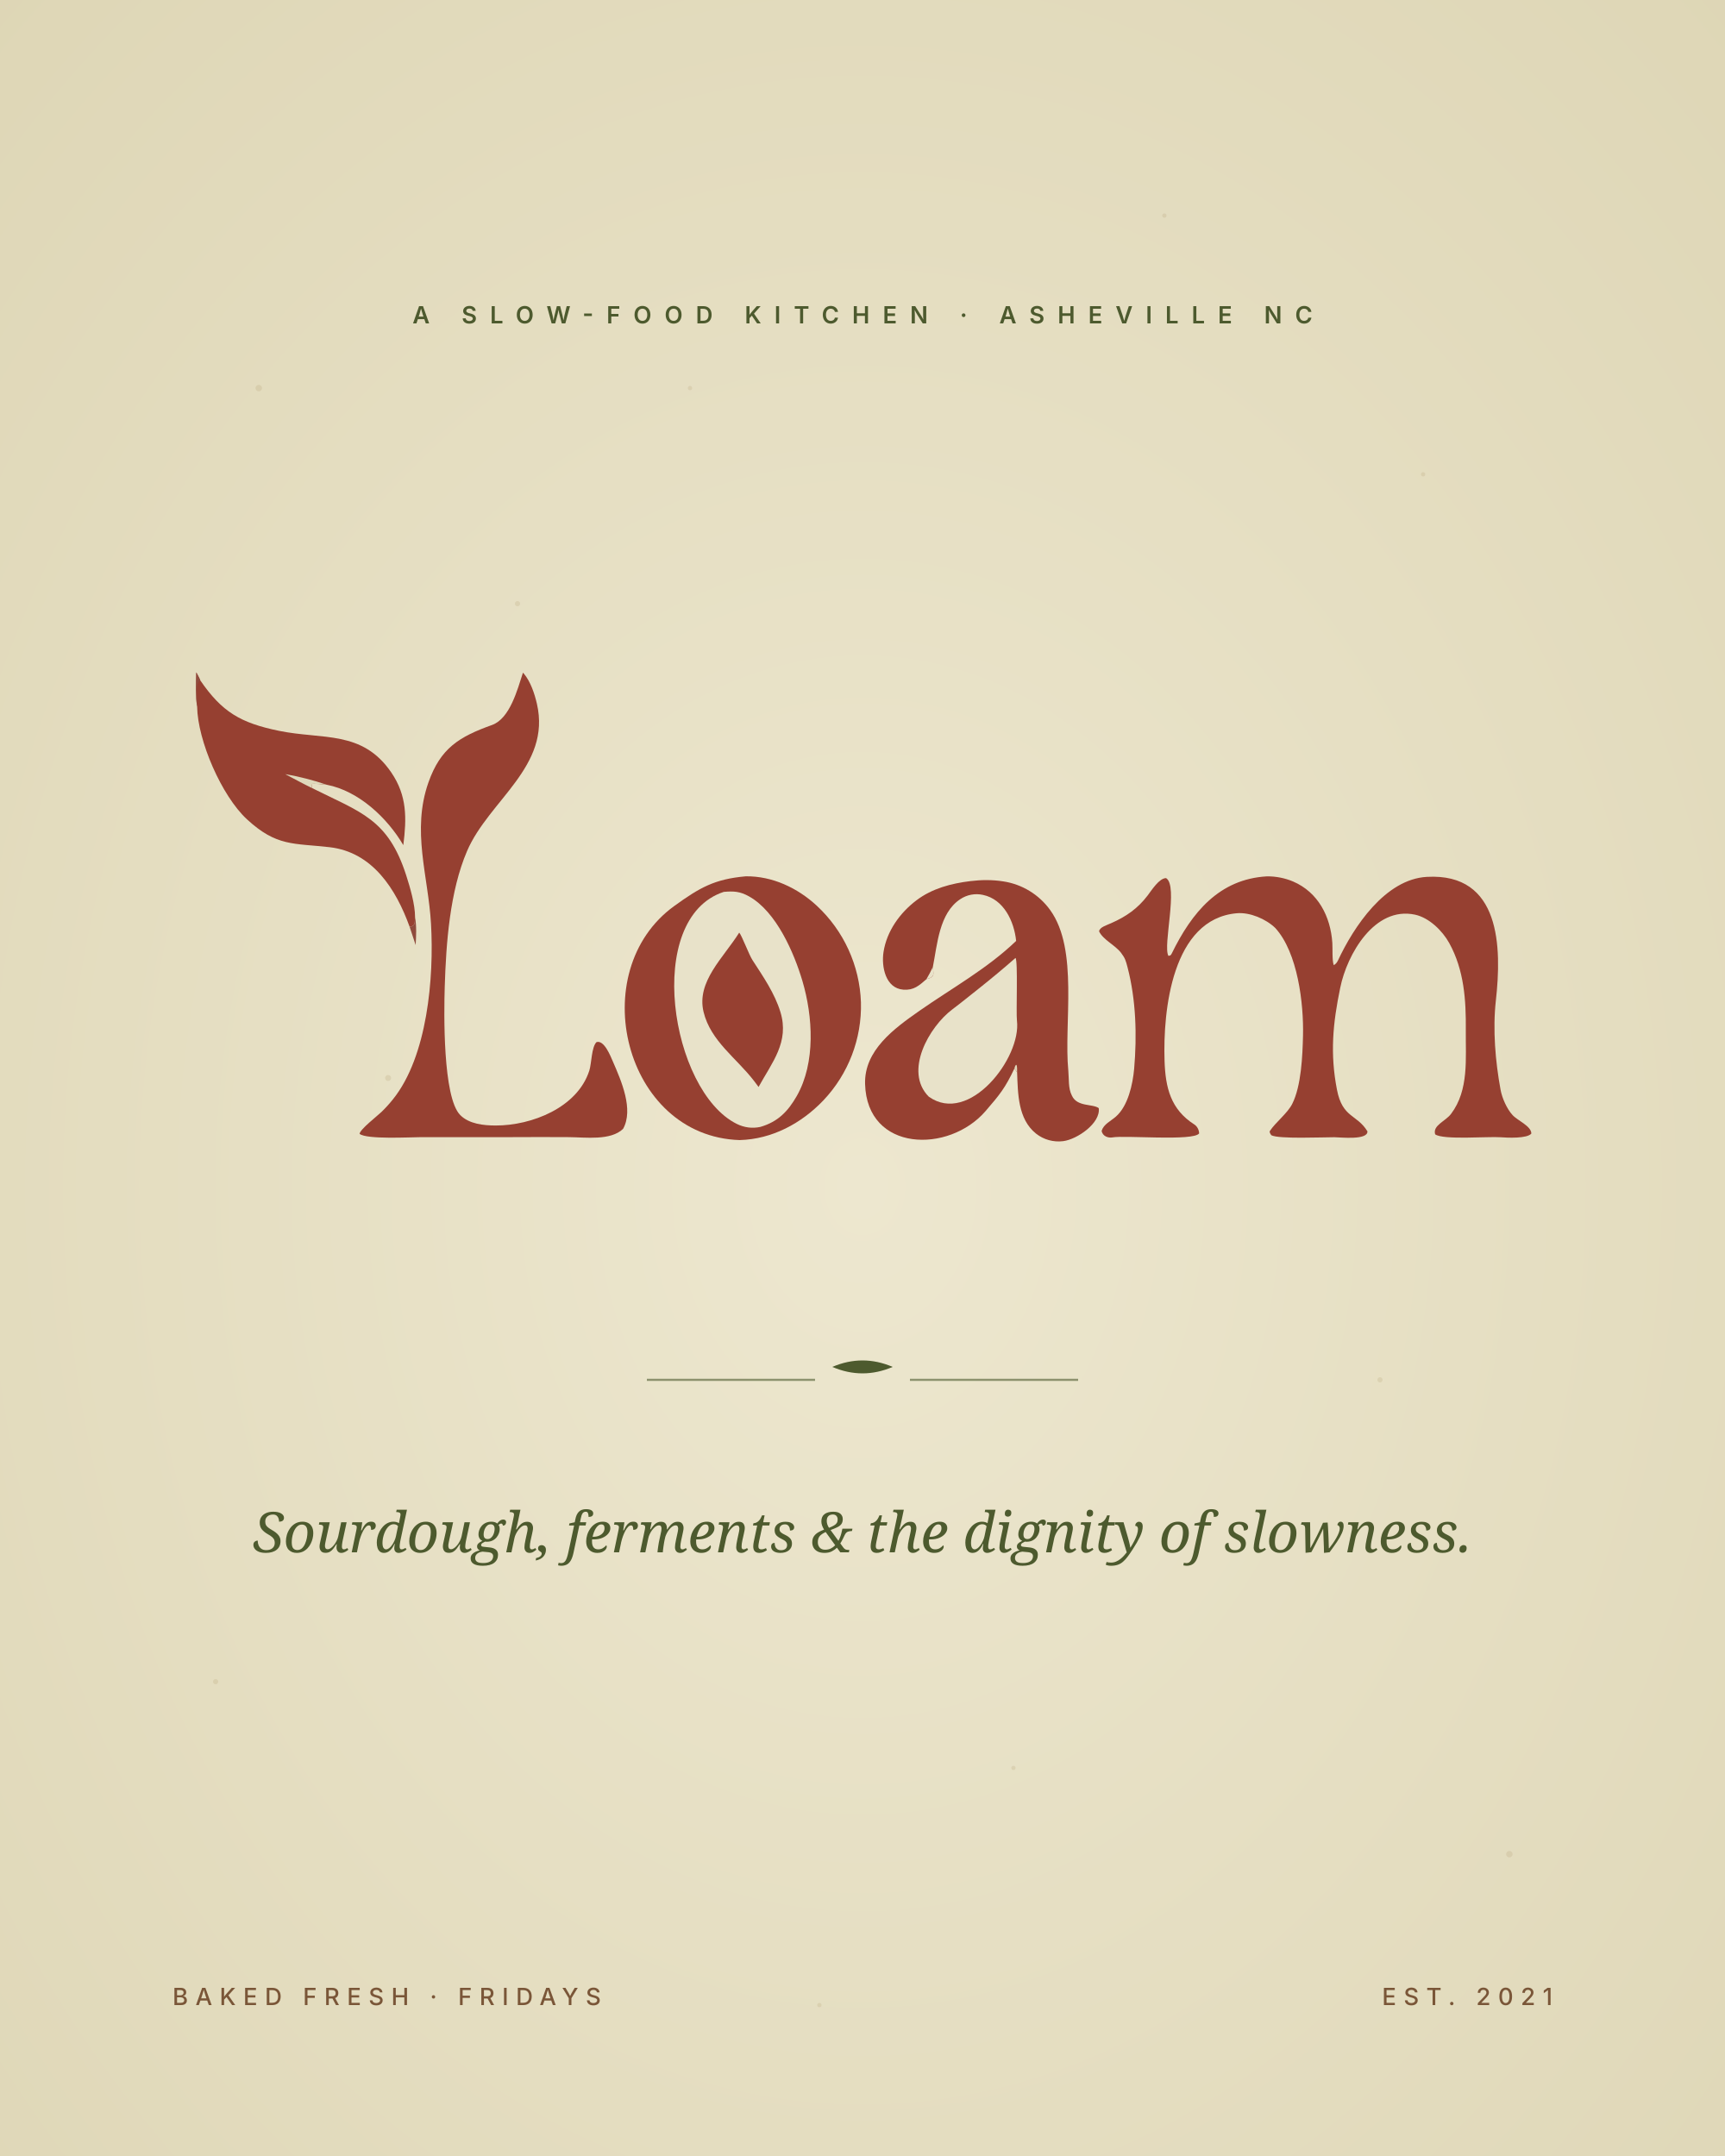
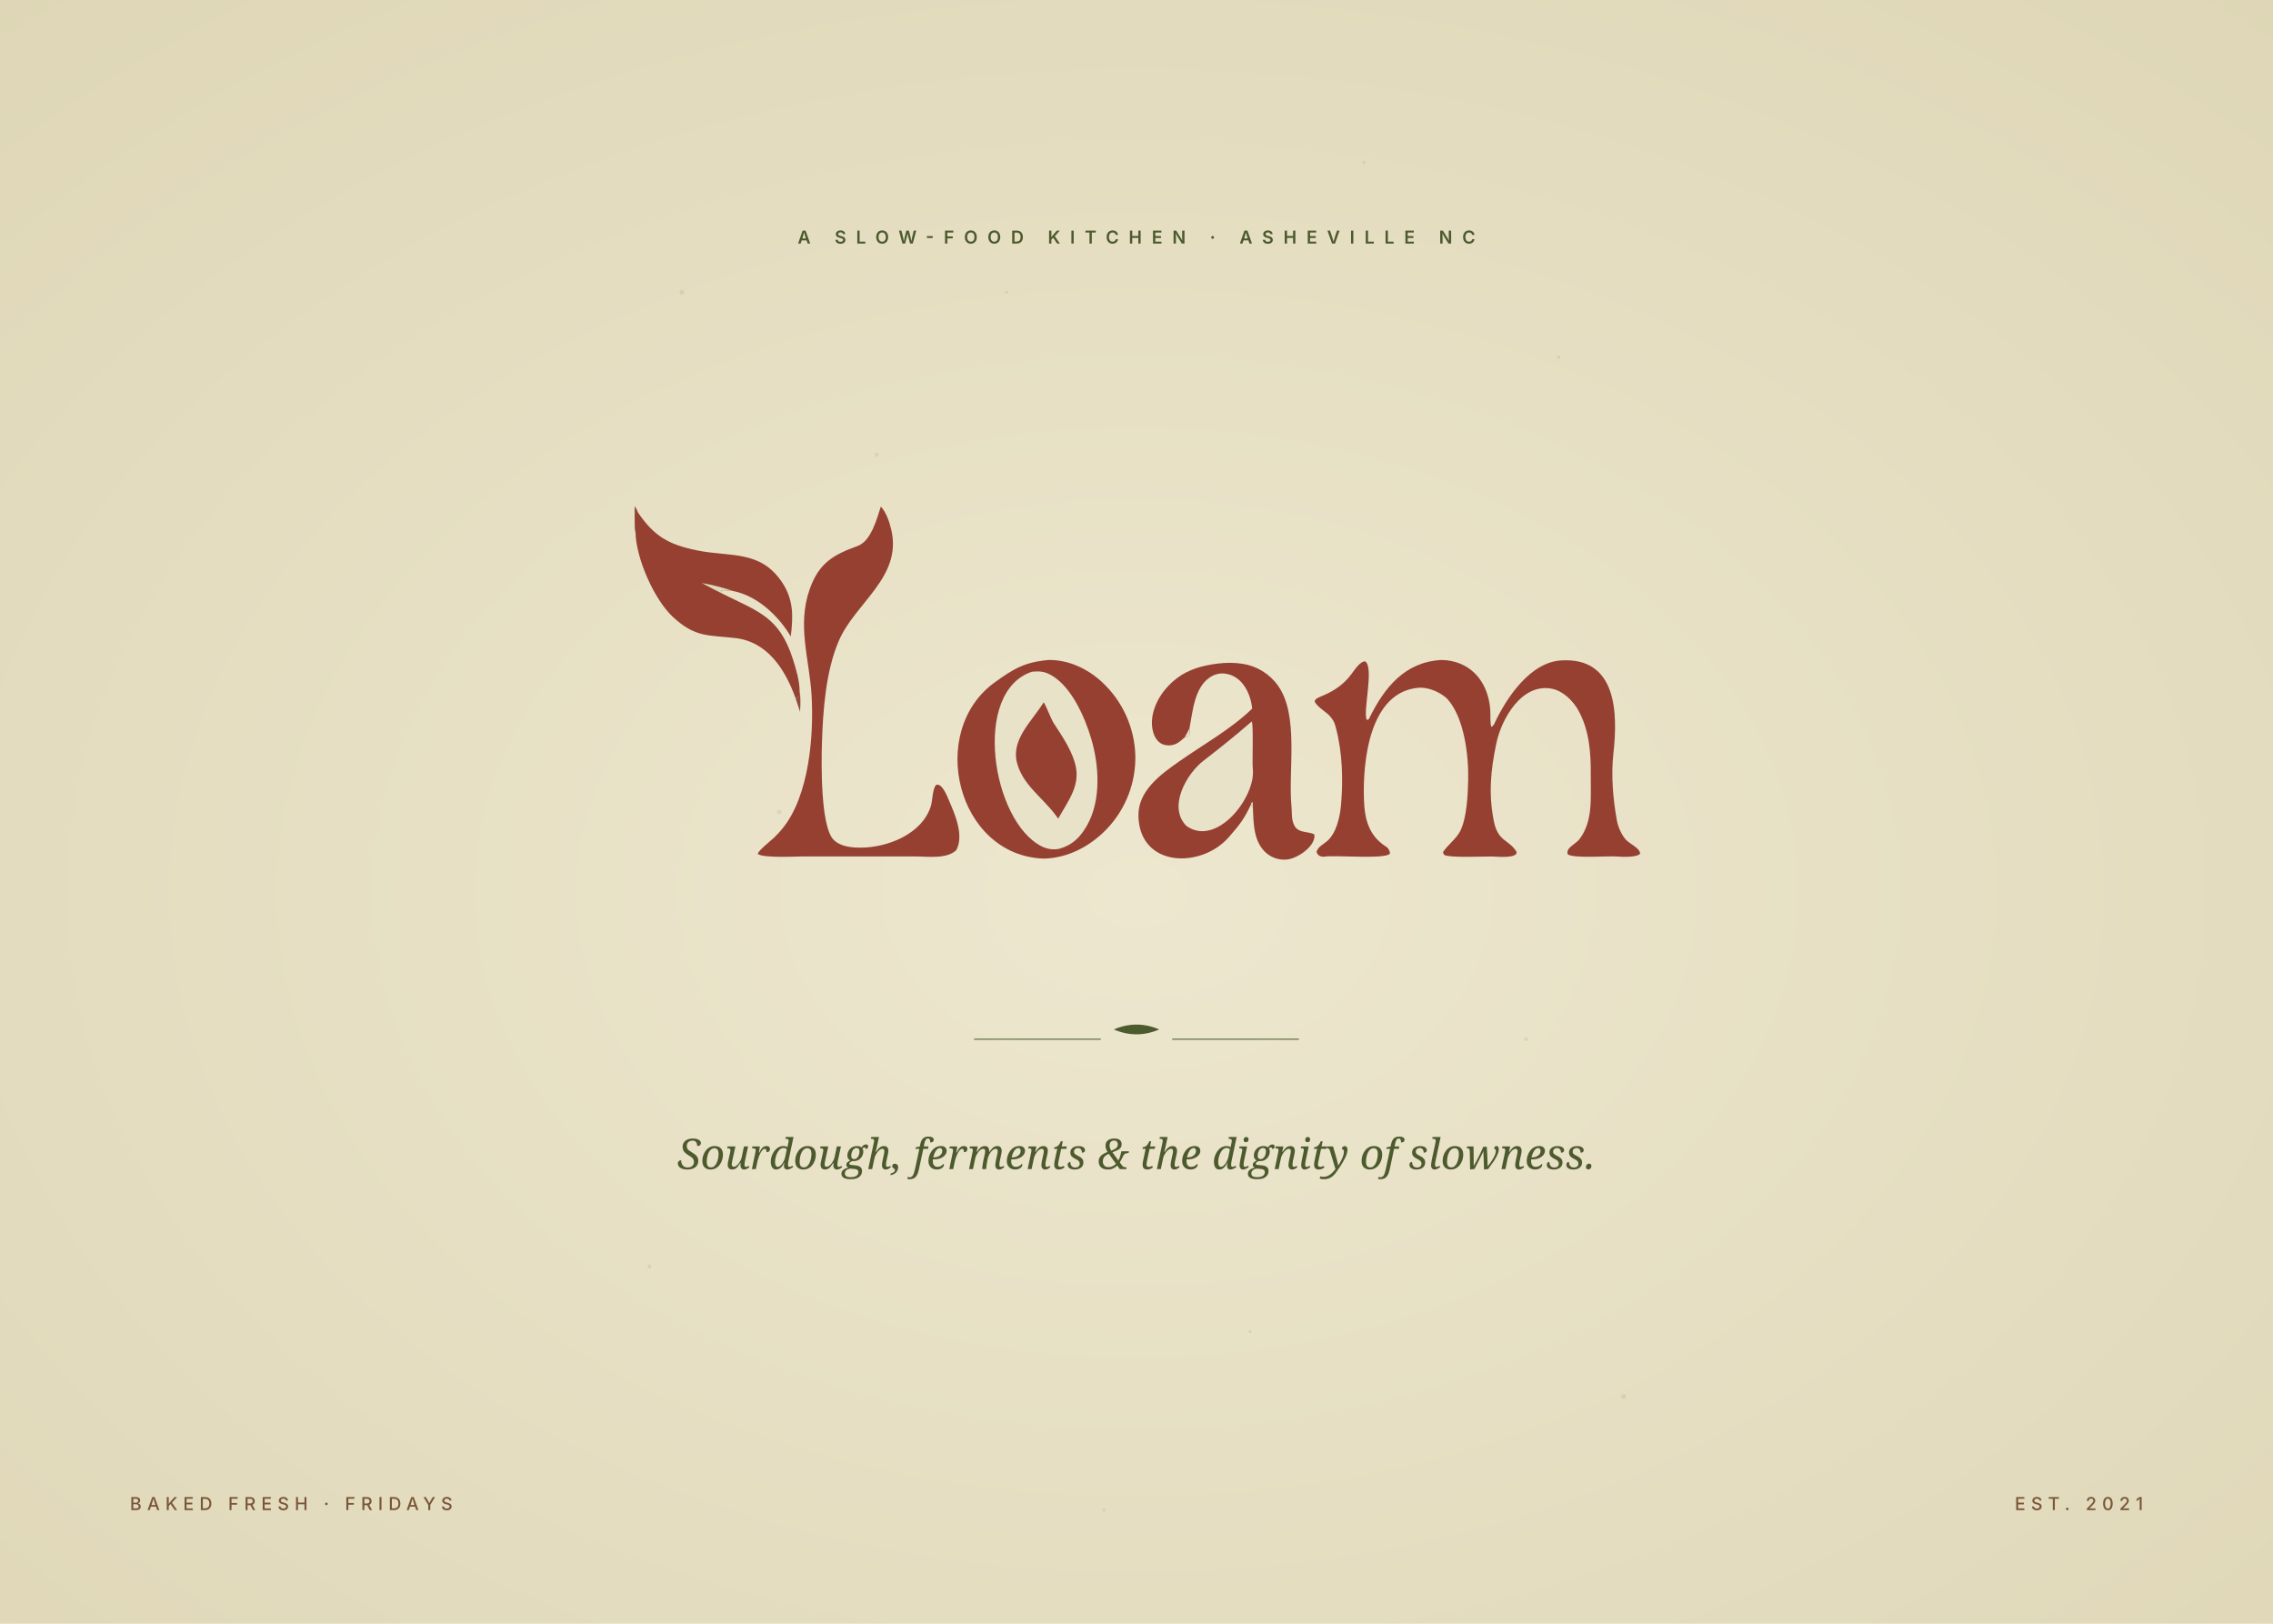
- <svg xmlns="http://www.w3.org/2000/svg" viewBox="0 0 800 1000" preserveAspectRatio="xMidYMid slice" role="img" aria-label="Loam — concept brand vignette with official wordmark">
+ <svg xmlns="http://www.w3.org/2000/svg" viewBox="-300 0 1400 1000" preserveAspectRatio="xMidYMid meet" role="img" aria-label="Loam — concept brand vignette with official wordmark">
  <defs>
    <radialGradient id="lm-bg" cx="50%" cy="55%" r="80%">
      <stop offset="0%" stop-color="#EDE7CF" />
      <stop offset="100%" stop-color="#DDD5B4" />
    </radialGradient>
  </defs>
-   <rect width="800" height="1000" fill="url(#lm-bg)" />
+   <rect x="-300" width="1400" height="1000" fill="url(#lm-bg)" />
  <g fill="#A88E5E" opacity="0.18">
    <circle cx="120" cy="180" r="1.5" />
    <circle cx="660" cy="220" r="1" />
    <circle cx="240" cy="280" r="1.2" />
    <circle cx="540" cy="100" r="1" />
    <circle cx="100" cy="780" r="1.2" />
    <circle cx="700" cy="860" r="1.5" />
    <circle cx="380" cy="930" r="1" />
    <circle cx="180" cy="500" r="1.4" />
    <circle cx="640" cy="640" r="1.2" />
    <circle cx="320" cy="180" r="1" />
    <circle cx="470" cy="820" r="1" />
  </g>
  <g transform="translate(400,150)">
    <text text-anchor="middle" font-family="'Inter','Helvetica Neue',Arial,sans-serif" font-size="11" letter-spacing="6" fill="#4D5A2E" font-weight="600">A SLOW-FOOD KITCHEN · ASHEVILLE NC</text>
  </g>
  <g transform="translate(-16.4,-6.3) scale(0.428)">
    <path d="M 846.474 964.371 C 875.107 964.006 902.575 976.97 923.305 996.198 C 952.584 1023.35 969.826 1061.06 971.213 1100.96 C 972.271 1140.34 957.65 1178.53 930.563 1207.14 C 906.611 1232.24 874.836 1249.27 839.758 1250.22 C 714.485 1246.26 670.907 1067.23 769.036 996.472 C 796.434 976.716 812.406 967.374 846.474 964.371 z" fill="rgb(150,64,49)" />
    <path d="M 822.585 981.248 C 833.334 980.326 840.142 980.618 850.127 986.236 C 879.57 1002.8 898.774 1047.36 907.798 1077.82 C 919.203 1116.32 922.216 1166.41 901.711 1202.39 C 892.094 1219.26 881.17 1230.43 862.248 1235.94 C 853.44 1237.85 844.726 1236.69 836.601 1232.66 C 764.857 1197.04 735.31 1009.84 822.585 981.248 z" fill="#E8E2C9" />
    <path d="M 752.521 966.629 C 754.782 968.942 761.25 986.433 764.544 991.517 C 774.166 1006.37 784.525 1021.3 789.737 1038.35 C 798.001 1065.39 782.206 1083.79 769.991 1106.01 L 765.828 1100.45 C 749.98 1079.84 726.671 1064.53 720.322 1038.2 C 713.735 1010.88 738.344 989.275 752.521 966.629 z" fill="rgb(150,64,49)" transform="translate(843 1109) scale(1.2) translate(-755.6 -1036.3)" />
    <path d="M 1411.18 964.419 C 1420.91 964.336 1430.56 966.243 1439.53 970.022 C 1466.7 981.734 1480.06 1007.96 1482 1036.53 C 1482.41 1042.62 1481.62 1055.77 1483.54 1060.65 C 1485.57 1059.65 1487.04 1057.76 1488.02 1055.74 C 1505.16 1019.04 1539.25 967.488 1584.45 964.973 C 1664.58 960.514 1665.63 1041.37 1659.19 1098.98 C 1655.66 1130.59 1658.69 1165.17 1664.29 1195.71 C 1665.95 1204.76 1671.14 1216.41 1677.18 1223 C 1682.51 1229.05 1697.48 1234.86 1697.65 1243.11 C 1693.38 1248.72 1671.38 1247.74 1664.4 1247.16 C 1651.57 1246.1 1602.11 1250.34 1593.41 1244 C 1590.46 1234.27 1604.73 1229.79 1610.66 1221.8 C 1630.22 1195.94 1626.31 1161.65 1626.62 1131.18 C 1626.94 1098.52 1624.82 1066.01 1608.67 1036.72 C 1601.29 1023.34 1586.85 1009.2 1571.58 1005.93 C 1527.67 996.523 1497.91 1049.04 1490.59 1084.99 C 1482.47 1123.99 1479.44 1156.71 1487.03 1195.72 C 1493.01 1226.49 1508.61 1222.03 1520.03 1240.74 C 1520.52 1250.51 1491.28 1247.27 1484.3 1247.12 C 1472.33 1247.1 1423.6 1249.24 1415.91 1244.97 C 1415.23 1243.96 1413.4 1241.73 1414.38 1240.25 C 1420.56 1230.89 1433.47 1221.15 1438.61 1210.86 C 1448.35 1191.4 1449.69 1159.02 1450.22 1137.12 C 1451.07 1102.4 1444.56 1047.03 1420.14 1020.33 C 1409.88 1010.47 1392.6 1003.16 1378.5 1004.39 C 1308.22 1010.55 1298.41 1109.91 1300.19 1164.32 C 1301.14 1193.42 1306.82 1216.94 1332.41 1233.28 C 1335.65 1235.35 1337.57 1239.28 1337.66 1242.98 C 1331.75 1251.62 1257.07 1244.84 1243.74 1247.32 C 1239.25 1248.15 1232.9 1246.1 1232.03 1240.15 C 1234.32 1232.9 1241.78 1229.75 1247.42 1224.82 C 1260.72 1213.21 1265.73 1189.67 1267.25 1172.97 C 1270.37 1136.79 1269.29 1098.25 1260.09 1062.99 C 1258.24 1055.93 1257.53 1053.17 1253.1 1047.35 C 1246.62 1038.84 1233.6 1033.22 1229.27 1024.05 C 1229.76 1019.48 1237.5 1017.41 1242.53 1015.07 C 1258.56 1008.02 1271.08 999.305 1281.77 985.278 C 1286.27 979.371 1294.42 966.328 1301.84 966.327 C 1315.44 974.645 1298.14 1039.4 1304.36 1050.55 C 1306.33 1050.31 1306.92 1050.2 1307.99 1048.02 C 1329.66 1003.68 1359.31 967.36 1411.18 964.419 z" fill="rgb(150,64,49)" />
    <path d="M 1042.15 1075.86 C 1034.21 1082.78 1028.49 1088.05 1017.22 1087.22 C 997.637 1085.78 993.253 1061.94 995.665 1046.39 C 999.167 1023.81 1013.44 1003.89 1031.4 990.355 C 1048.31 977.512 1069.17 972.074 1089.92 969.554 C 1101.72 968.121 1113.75 968.002 1125.51 969.89 C 1145.92 972.997 1164.22 984.201 1176.28 1000.97 C 1207.33 1044.09 1190.89 1123.65 1195.91 1175.05 C 1196.78 1183.96 1195.61 1193.95 1199.8 1202.04 C 1205.41 1214.47 1222.31 1210.72 1228.89 1215.59 C 1231.06 1231.96 1205.42 1249.43 1190.46 1251.37 C 1179.91 1252.75 1169.26 1249.81 1160.92 1243.2 C 1141.19 1227.39 1141.32 1199.79 1140.42 1176.8 L 1137.47 1172.71 C 1127.5 1193.71 1121.88 1200.69 1106.13 1218.92 C 1066.43 1264.87 977.755 1263.4 975.689 1189.38 C 974.673 1152.98 1006.91 1129.49 1034.78 1110.01 C 1069.14 1085.98 1108.4 1064.26 1139.38 1034.37 C 1137.21 1013.3 1126.13 989.264 1103.36 984.5 C 1094.9 982.64 1086.04 984.321 1078.84 989.155 C 1055.91 1004.29 1053.97 1038.37 1049.14 1062.56 C 1049.63 1070.62 1051.68 1073.13 1043.33 1075.51 L 1042.15 1075.86 z" fill="rgb(150,64,49)" />
    <path d="M 1042.15 1075.86 C 1044.95 1071.06 1046.82 1067.61 1049.14 1062.56 C 1049.63 1070.62 1051.68 1073.13 1043.33 1075.51 L 1042.15 1075.86 z" fill="#E8E2C9" />
    <path d="M 1137.47 1172.71 C 1137.77 1171.61 1138.29 1169.1 1139.5 1168.64 C 1140.69 1169.27 1140.4 1175.49 1140.42 1176.8 L 1137.47 1172.71 z" fill="#DFD9BB" />
    <path d="M 1138.68 1052.85 C 1141.53 1055.7 1139.2 1112.19 1140.26 1120.85 C 1145.16 1160.96 1088.45 1234.6 1044.65 1203.12 C 1017.43 1175.66 1045.26 1127.33 1070.22 1108.6 C 1079.9 1101.34 1089.44 1093.49 1098.95 1085.99 C 1112.46 1075.27 1125.71 1064.22 1138.68 1052.85 z" fill="#E8E2C9" />
    <path d="M 604.971 743.713 C 605.284 744.03 605.62 744.325 605.908 744.665 C 613.21 753.268 617.601 766.578 620.095 777.393 C 635.787 845.443 568.026 881.982 544.426 936.97 C 525.676 980.659 521.683 1037.01 520.216 1084.16 C 519.362 1111.63 517.963 1203.93 537.022 1223.12 C 546.642 1232.81 562.377 1234.4 575.385 1234.43 C 614.174 1234.51 663.919 1215.19 676.854 1175.02 C 679.386 1167.16 679.179 1149.51 684.663 1144.05 C 693 1141.48 699.804 1159.08 702.61 1165.53 C 711.398 1185.75 725.198 1217.06 713.455 1238.09 C 699.89 1251.07 672.963 1247.18 654.848 1247.03 C 634.247 1246.9 613.645 1246.9 593.044 1247.03 L 494.511 1247.04 C 482.701 1247.08 435.694 1249.73 427.953 1243.47 C 428.299 1238.66 447.098 1224.17 451.805 1219.61 C 456.216 1215.32 460.352 1210.75 464.188 1205.94 C 501.442 1159.49 508.731 1074.32 505.336 1015.65 C 502.333 963.766 484.099 915.099 502.56 862.642 C 515.663 825.409 535.819 813.167 571.646 800.314 C 590.841 793.274 598.958 762.187 604.971 743.713 z" fill="rgb(150,64,49)" />
    <path d="M 251.029 743.383 C 252.146 745.529 254.63 749.971 255.34 752.036 C 278.788 786.234 298.866 798.127 340.502 806.692 C 388.19 816.502 430.767 805.762 462.242 851.747 C 479.599 877.103 478.978 901.645 475.331 930.591 C 458.066 901.092 427.004 871.826 392.379 865.163 C 390.494 864.955 376.895 863.452 375.668 864.511 C 376.158 866.553 376.49 866.595 376.338 868.69 C 429.257 895.128 458.821 902.109 478.481 963.375 C 482.724 976.598 488.088 994.686 488.076 1008.88 C 487.336 1015.2 488.846 1017.86 482.21 1019.19 C 467.44 978.223 442.029 938.188 395.513 932.835 C 356.405 928.334 338.092 932.35 305.851 902.532 C 278.391 877.137 252.476 817.23 251.931 780.532 C 250.245 771.548 250.775 752.894 251.029 743.383 z" fill="rgb(150,64,49)" />
    <path d="M 347.328 853.624 C 362.623 856.29 377.686 860.148 392.379 865.163 C 390.494 864.955 376.895 863.452 375.668 864.511 C 376.158 866.553 376.49 866.595 376.338 868.69 C 367.988 864.746 355.814 858.085 347.328 853.624 z" fill="#DFD9BB" />
    <path d="M 251.029 743.383 C 252.146 745.529 254.63 749.971 255.34 752.036 C 248.802 755.768 252.691 772.689 251.931 780.532 C 250.245 771.548 250.775 752.894 251.029 743.383 z" fill="rgb(143,75,61)" />
    <path d="M 488.076 1008.88 C 489.841 1018.12 489.284 1029.5 488.707 1038.9 C 486.481 1032.35 484.315 1025.78 482.21 1019.19 C 488.846 1017.86 487.336 1015.2 488.076 1008.88 z" fill="rgb(143,75,61)" />
  </g>
  <g transform="translate(400,640)">
    <line x1="-100" y1="0" x2="-22" y2="0" stroke="#4D5A2E" stroke-width="1" opacity="0.6" />
    <path d="M -14,-6 Q 0,-12 14,-6 Q 0,0 -14,-6 Z" fill="#4D5A2E" />
    <line x1="22" y1="0" x2="100" y2="0" stroke="#4D5A2E" stroke-width="1" opacity="0.6" />
  </g>
  <text x="400" y="720" text-anchor="middle" font-family="'Playfair Display','Bodoni MT',Georgia,serif" font-style="italic" font-size="26" fill="#4D5A2E">Sourdough, ferments &amp; the dignity of slowness.</text>
  <g font-family="'Inter','Helvetica Neue',Arial,sans-serif" font-size="11" letter-spacing="3.4" fill="#7A5638" font-weight="500">
-     <text x="80" y="930">BAKED FRESH · FRIDAYS</text>
-     <text x="720" y="930" text-anchor="end">EST. 2021</text>
+     <text x="-220" y="930">BAKED FRESH · FRIDAYS</text>
+     <text x="1020" y="930" text-anchor="end">EST. 2021</text>
  </g>
</svg>
